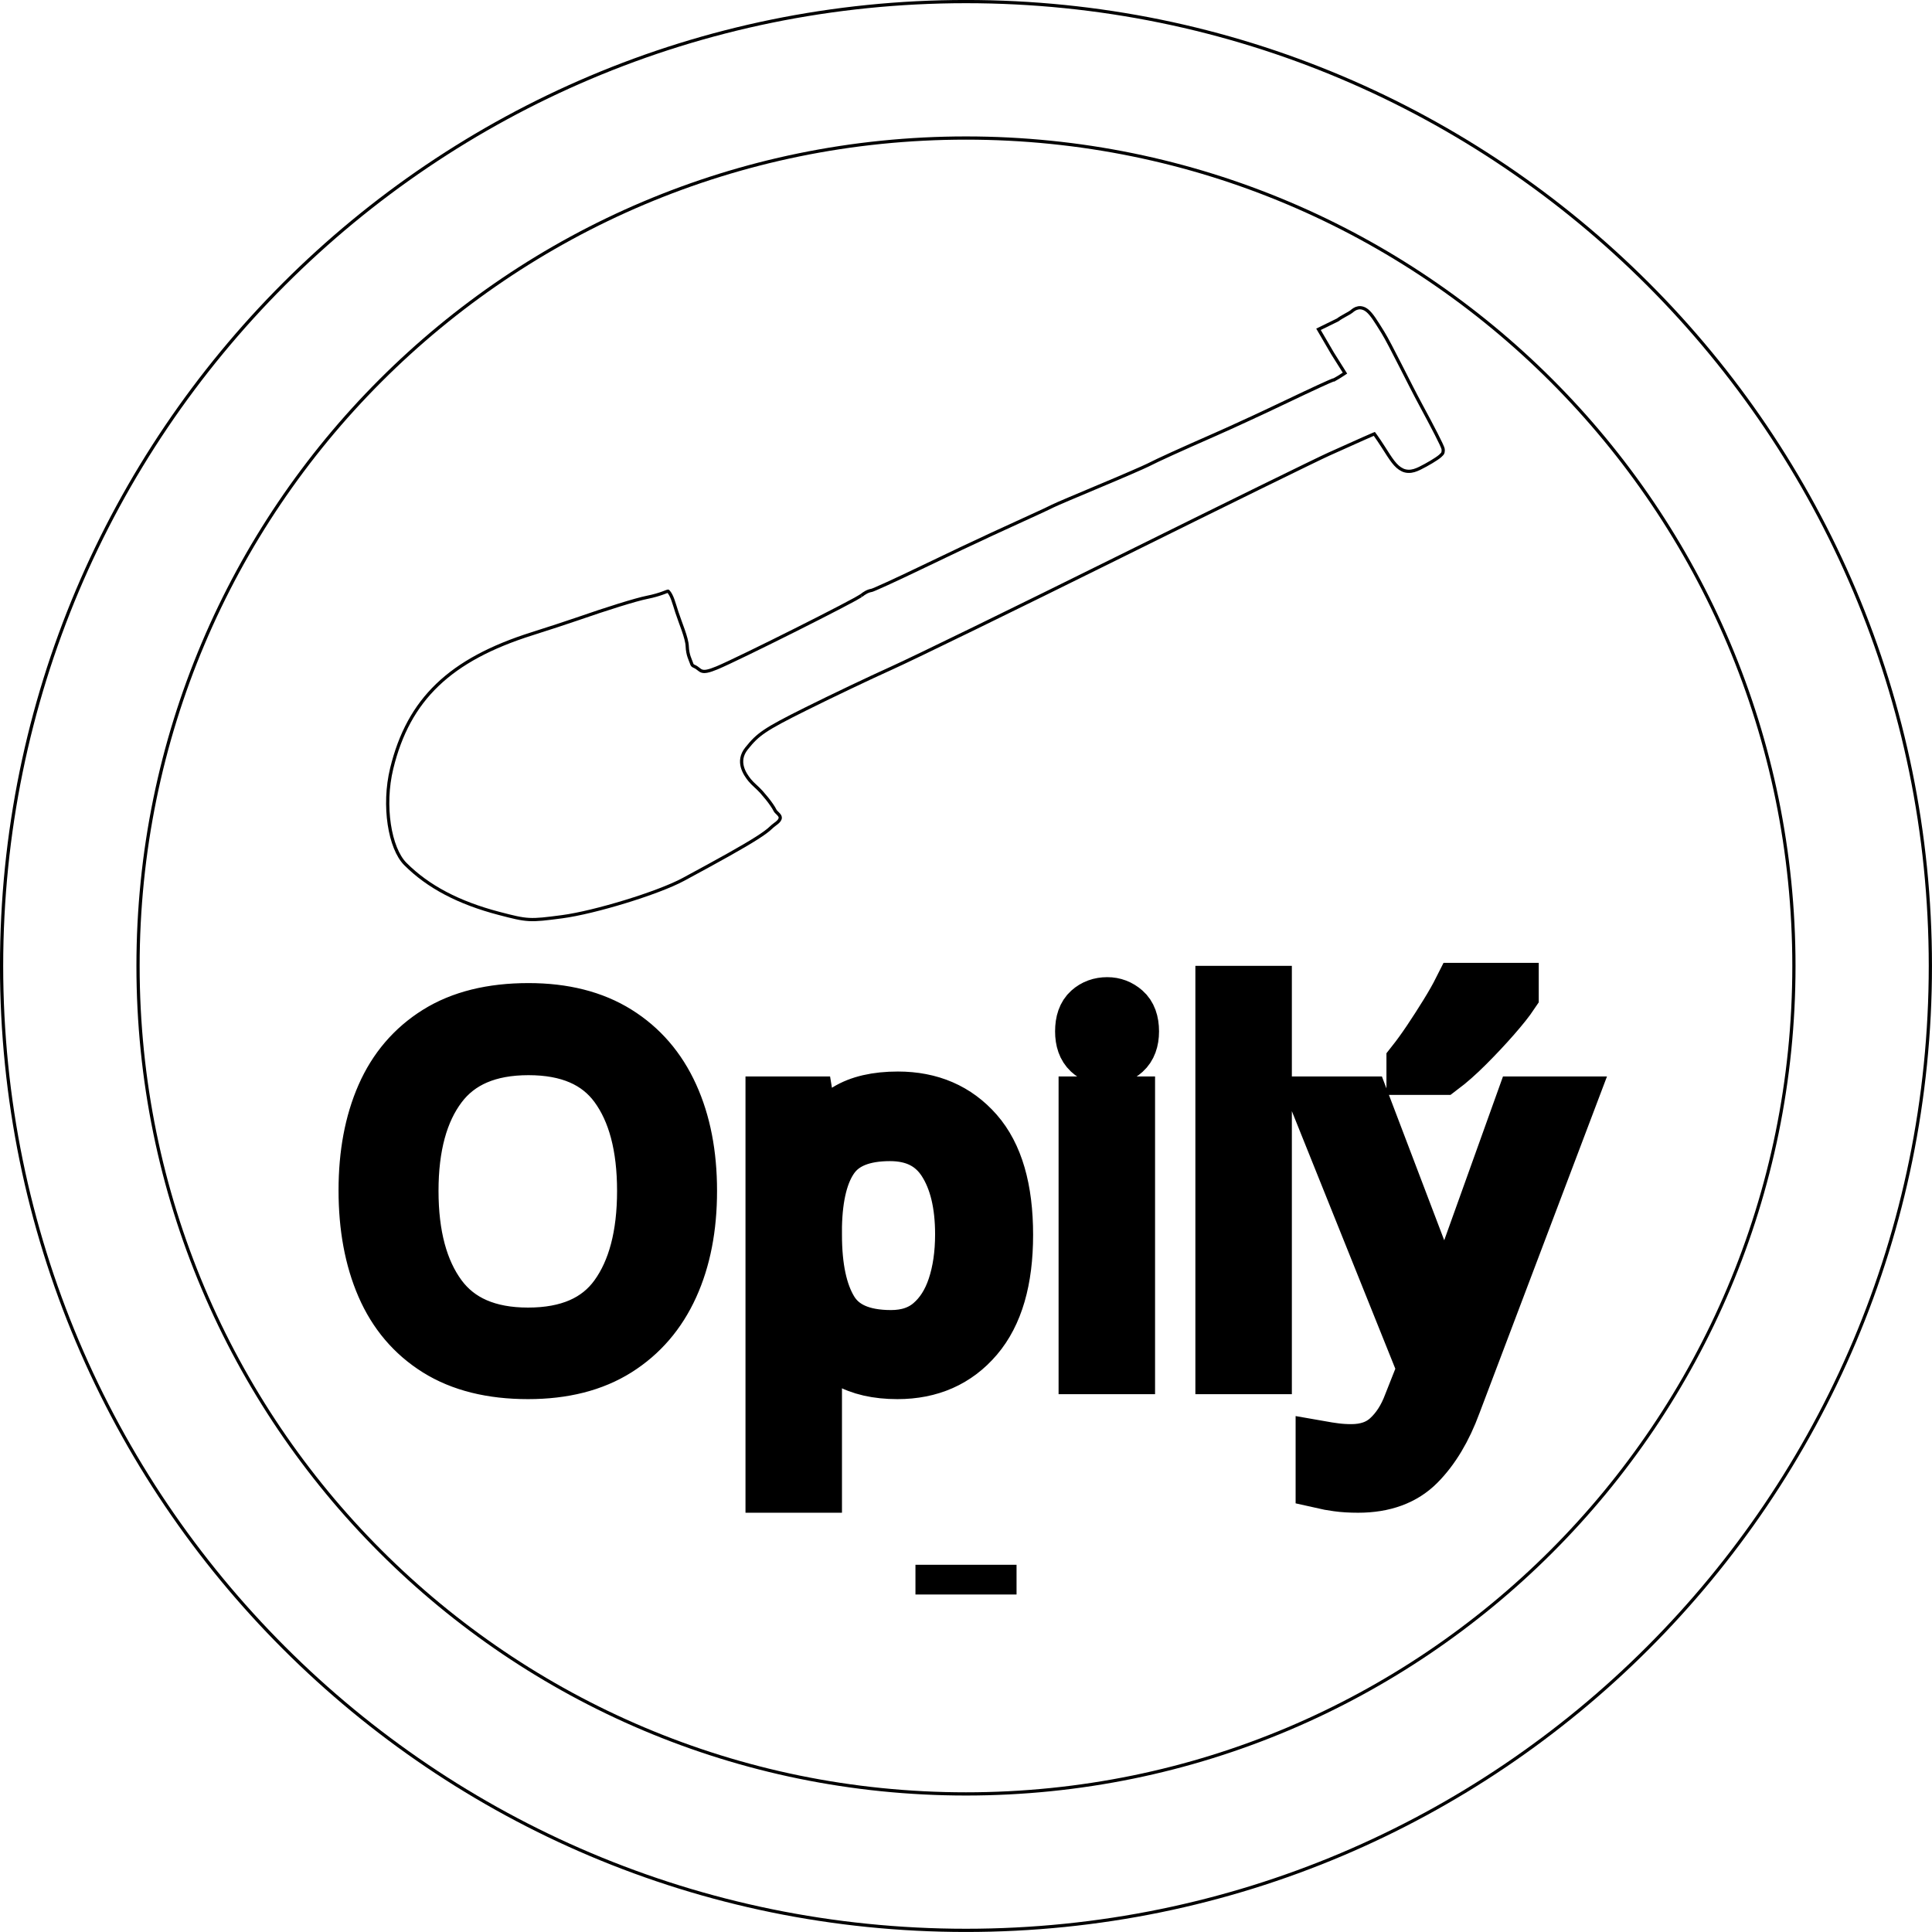
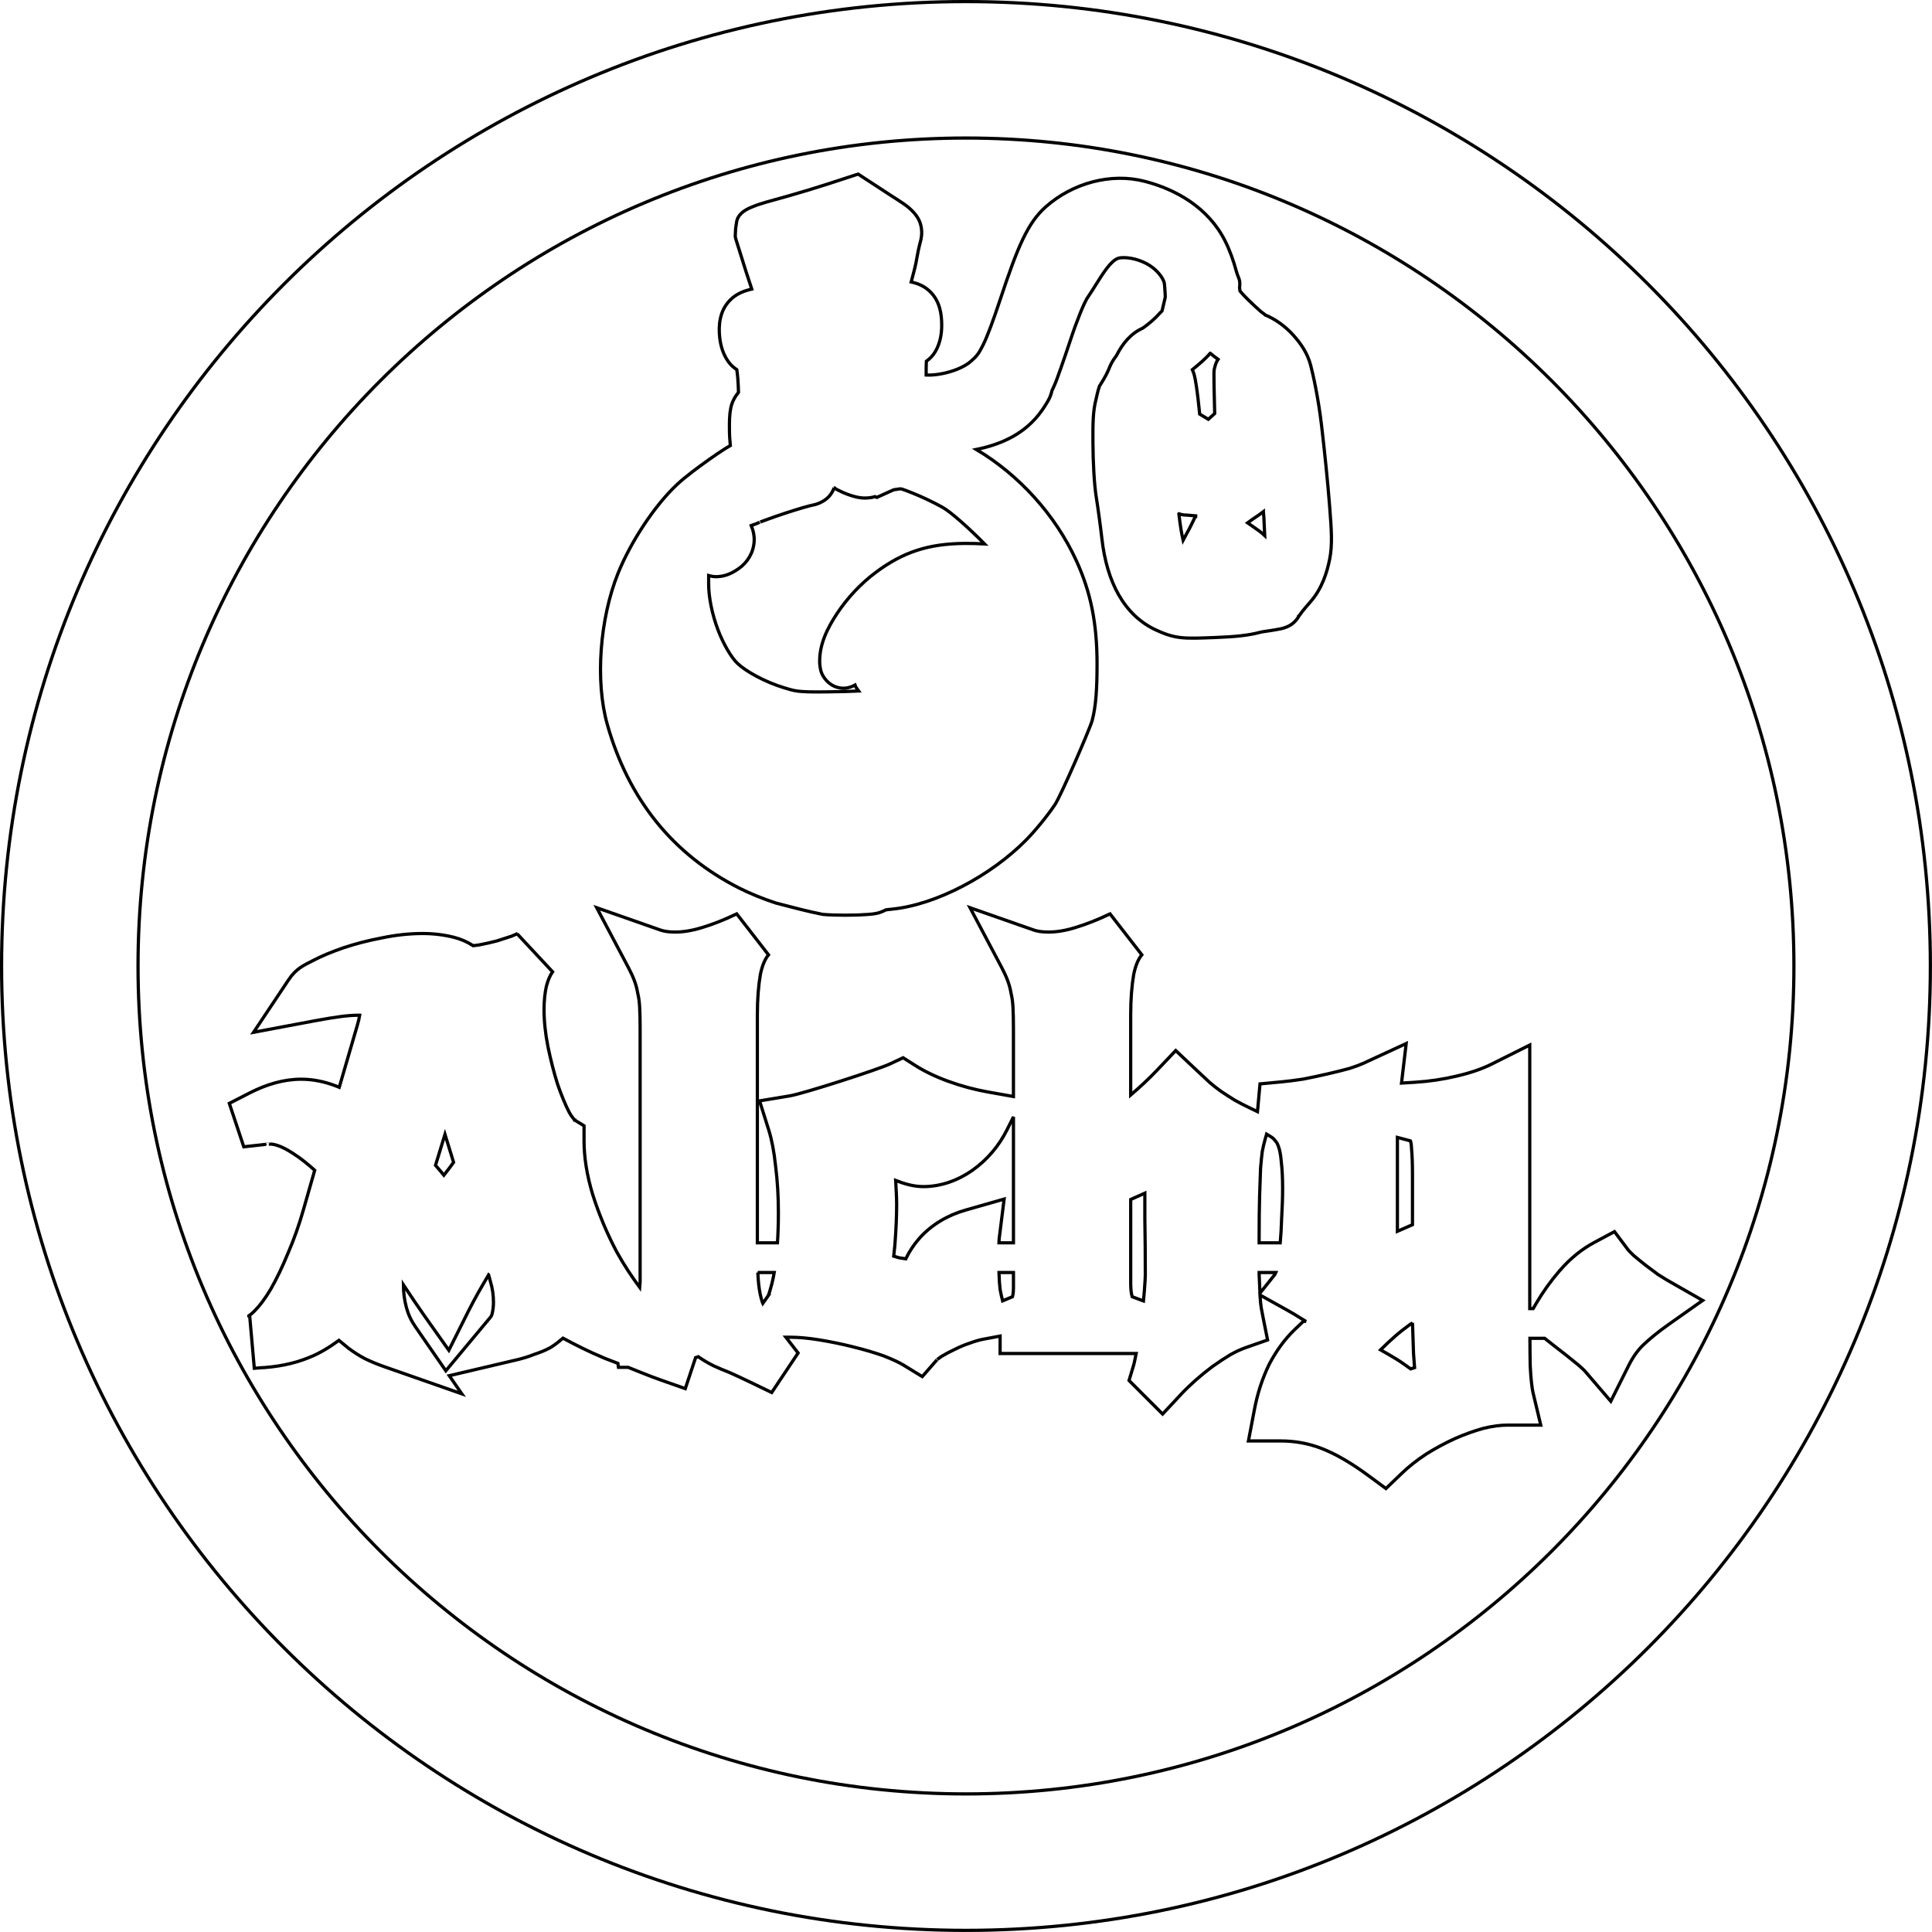
<svg xmlns="http://www.w3.org/2000/svg" version="1.2" viewBox="0 0 113.386 113.386" width="30mm" height="30mm" id="svg1" xml:space="preserve">
  <defs id="defs1">
    <clipPath clipPathUnits="userSpaceOnUse" id="cp1">
      <path d="m 275.5,535.5 c -143.78,0 -260,-116.22 -260,-260 0,-143.78 116.22,-260 260,-260 143.78,0 260,116.22 260,260 0,143.78 -116.22,260 -260,260 z" id="path1" />
    </clipPath>
    <clipPath clipPathUnits="userSpaceOnUse" id="cp1-8">
      <path d="m 275.5,535.5 c -143.78,0 -260,-116.22 -260,-260 0,-143.78 116.22,-260 260,-260 143.78,0 260,116.22 260,260 0,143.78 -116.22,260 -260,260 z" id="path1-8" />
+     </clipPath>
+     <clipPath clipPathUnits="userSpaceOnUse" id="cp1-6">
+       <path d="m 275.5,535.5 c -143.78,0 -260,-116.22 -260,-260 0,-143.78 116.22,-260 260,-260 143.78,0 260,116.22 260,260 0,143.78 -116.22,260 -260,260 z" id="path1-85" />
    </clipPath>
  </defs>
  <style id="style1">
		tspan { white-space:pre } 
		.s0 { fill: none;stroke: #ff0000;stroke-miterlimit:100 } 
	</style>
  <g id="layer2" style="display:inline" transform="scale(0.1989225)">
    <g id="layer3" transform="scale(5.027084)">
      <path id="path2" style="fill:none;stroke:#000000;stroke-width:0.95" transform="scale(0.1989225)" d="M 569.518,284.993 A 284.525,284.525 0 0 1 284.993,569.518 284.525,284.525 0 0 1 0.468,284.993 284.525,284.525 0 0 1 284.993,0.468 284.525,284.525 0 0 1 569.518,284.993 Z" />
      <path id="path2-9" style="fill:none;stroke:#000000;stroke-width:0.95;stroke-dasharray:none" transform="scale(0.1989225)" d="M 529.262,284.993 A 244.268,244.268 0 0 1 284.993,529.262 244.268,244.268 0 0 1 40.725,284.993 244.268,244.268 0 0 1 284.993,40.725 244.268,244.268 0 0 1 529.262,284.993 Z" />
    </g>
-     <path id="path5-3" style="display:inline;stroke-width:15.581" d="m 270.087,461.659 h 29.826 v 8.769 h -29.826 z" />
-     <path style="stroke-width:0.415;stroke-dasharray:none;baseline-shift:baseline;display:inline;overflow:visible;opacity:1;fill:none;stroke:#000000;stroke-opacity:1;enable-background:accumulate;stop-color:#000000;stop-opacity:1" d="m 164.679,37.204 c -0.401,0.076 -0.651,0.285 -0.895,0.487 -0.26,0.215 -1.191,0.636 -1.751,1.063 l -2.473,1.212 1.81,3.1 1.599,2.541 -0.52,0.34 c -0.261,0.171 -0.525,0.328 -0.723,0.435 -0.099,0.053 -0.182,0.095 -0.23,0.116 -0.048,0.021 -0.148,-0.008 0.125,-0.008 -0.307,0 -0.241,0.038 -0.286,0.053 -0.045,0.016 -0.088,0.032 -0.137,0.052 -0.1,0.04 -0.225,0.094 -0.38,0.161 -0.31,0.136 -0.737,0.329 -1.253,0.566 -1.033,0.476 -2.424,1.13 -3.927,1.849 -2.993,1.433 -7.182,3.369 -9.278,4.291 -4.778,2.1 -7.374,3.281 -8.789,4.002 -0.46,0.234 -3.391,1.51 -6.279,2.715 -1.449,0.604 -2.846,1.194 -3.931,1.658 -1.086,0.464 -1.806,0.774 -2.092,0.918 -0.691,0.348 -1.437,0.693 -7.735,3.575 -1.774,0.812 -5.901,2.767 -9.192,4.353 -1.64,0.79 -3.186,1.517 -4.352,2.049 -0.583,0.266 -1.071,0.484 -1.424,0.635 -0.176,0.075 -0.319,0.135 -0.418,0.173 -0.098,0.038 -0.226,0.056 -0.065,0.032 -0.568,0.083 -0.996,0.352 -1.417,0.693 0.068,-0.055 -0.319,0.2 -0.803,0.465 -0.484,0.265 -1.144,0.615 -1.924,1.022 -1.559,0.813 -3.6,1.852 -5.706,2.909 -4.213,2.114 -8.737,4.32 -10.111,4.894 -2.278,0.953 -2.009,0.244 -2.932,-0.174 -0.249,-0.113 -0.288,-0.132 -0.403,-0.488 -0.116,-0.356 -0.483,-0.984 -0.522,-2.093 -0.039,-1.104 -0.875,-2.977 -1.337,-4.403 -0.391,-1.208 -0.617,-2.178 -1.119,-2.705 -0.054,-0.057 -0.927,0.437 -2.703,0.789 -1.461,0.29 -5.142,1.442 -9.086,2.812 -1.156,0.402 -3.754,1.252 -5.744,1.881 -10.552,3.333 -15.896,8.432 -18.068,17.338 -1.175,4.818 -0.255,10.3 1.755,12.314 2.931,2.937 6.878,5.002 12.039,6.355 3.72,0.975 3.952,0.989 8.148,0.434 4.193,-0.555 12.362,-3.05 15.603,-4.798 4.784,-2.581 7.707,-4.208 9.471,-5.334 0.882,-0.563 1.475,-0.996 1.89,-1.402 0.415,-0.406 1.131,-0.728 1.131,-1.234 0,-0.339 -0.538,-0.664 -0.655,-0.899 -0.117,-0.235 -0.268,-0.478 -0.446,-0.738 -0.357,-0.52 -0.824,-1.099 -1.324,-1.66 -0.5,-0.561 -1.115,-1.02 -1.521,-1.529 -0.621,-0.778 -1.738,-2.391 -0.405,-4.062 0.784,-0.983 1.347,-1.559 2.386,-2.259 1.04,-0.7 2.575,-1.511 5.204,-2.821 3.285,-1.638 8.282,-4.018 11.074,-5.275 2.874,-1.293 16.079,-7.737 29.466,-14.374 6.691,-3.317 13.062,-6.461 17.936,-8.853 4.874,-2.392 8.302,-4.056 8.933,-4.336 1.411,-0.627 3.384,-1.512 4.393,-1.97 0.496,-0.225 0.966,-0.431 1.316,-0.577 0.062,-0.026 0.094,-0.037 0.148,-0.059 0.049,0.066 0.082,0.105 0.141,0.188 0.262,0.366 0.613,0.884 0.978,1.453 1.044,1.628 1.585,2.563 2.518,3.005 0.467,0.221 1.009,0.216 1.482,0.076 0.473,-0.14 0.929,-0.381 1.491,-0.688 0.536,-0.293 1.023,-0.586 1.392,-0.836 0.185,-0.125 0.338,-0.236 0.469,-0.348 0.066,-0.056 0.125,-0.109 0.192,-0.189 0.067,-0.079 0.211,-0.141 0.211,-0.538 0,-0.188 -0.029,-0.225 -0.048,-0.285 -0.019,-0.06 -0.039,-0.112 -0.062,-0.17 -0.047,-0.116 -0.107,-0.25 -0.182,-0.411 -0.15,-0.321 -0.359,-0.743 -0.616,-1.245 -0.513,-1.005 -1.213,-2.325 -1.969,-3.724 -1.514,-2.798 -3.958,-7.851 -4.899,-9.364 -0.934,-1.501 -1.419,-2.309 -2.018,-2.809 -0.299,-0.25 -0.748,-0.422 -1.148,-0.346 z" id="path3" transform="matrix(2.290904,0,0,2.290904,23.45953,5.598712)" />
-     <text xml:space="preserve" style="font-size:145.706px;font-family:'Didact Gothic';-inkscape-font-specification:'Didact Gothic';text-align:start;letter-spacing:2.765px;writing-mode:lr-tb;direction:ltr;text-anchor:start;display:inline;fill:#de0000;fill-opacity:0.092;stroke:#000000;stroke-width:15.652;stroke-dasharray:none;stroke-opacity:1" x="98.817" y="403.505" id="text2-3">
-       <tspan x="98.817" y="403.505" style="font-style:normal;font-variant:normal;font-weight:normal;font-stretch:normal;font-size:145.706px;font-family:'New Rocker';-inkscape-font-specification:'New Rocker';letter-spacing:2.765px;fill:#000000;fill-opacity:1;stroke:#000000;stroke-width:15.652;stroke-dasharray:none;stroke-opacity:1" id="tspan1-2">Opilý</tspan>
-     </text>
+     <path id="path3" style="font-size:145.706px;font-family:'New Rocker';-inkscape-font-specification:'New Rocker';letter-spacing:2.765px;baseline-shift:baseline;white-space:pre;display:inline;overflow:visible;opacity:1;fill:none;stroke:#000000;stroke-width:0.95;stroke-dasharray:none;stroke-opacity:1;enable-background:accumulate;stop-color:#000000;stop-opacity:1" d="m 176.054,267.806 9.337,17.644 c 0.736,1.39 1.326,2.685 1.777,3.888 0.413,1.102 0.723,2.241 0.933,3.427 l 0.039,0.216 0.049,0.216 c 0.265,1.127 0.454,2.453 0.53,3.986 0.089,1.78 0.137,3.842 0.137,6.166 v 74.748 c 0,0.64 -0.106,1.122 -0.147,1.699 -2.352,-3.202 -4.623,-6.586 -6.706,-10.368 -2.865,-5.377 -5.236,-11.029 -7.128,-16.966 -1.744,-5.771 -2.563,-11.054 -2.563,-15.886 v -4.438 l -2.769,-1.679 v -0.01 -0.01 h -0.01 v -0.01 c -0.087,-0.154 -0.922,-0.961 -1.6,-2.268 -1.113,-2.147 -2.28,-4.949 -3.436,-8.316 -1.063,-3.376 -2.018,-7.061 -2.838,-11.065 -0.78,-3.909 -1.149,-7.568 -1.149,-10.967 0,-2.576 0.25,-4.823 0.677,-6.785 0.486,-1.894 1.123,-3.302 1.836,-4.32 l -10.437,-11.193 c 0.052,-0.031 0.081,-0.065 0.098,-0.079 -0.129,0.044 -0.874,0.403 -1.718,0.756 -1.283,0.426 -2.73,0.895 -4.34,1.404 -1.621,0.423 -3.343,0.82 -5.174,1.168 -0.699,0.133 -1.22,0.146 -1.856,0.236 -1.781,-1.145 -3.724,-1.979 -5.705,-2.474 -2.976,-0.744 -6.063,-1.109 -9.19,-1.109 -3.966,0 -8.023,0.452 -12.155,1.316 -3.889,0.738 -7.608,1.695 -11.154,2.877 l -0.029,0.01 -0.039,0.01 c -3.391,1.166 -6.408,2.419 -9.092,3.819 -2.698,1.408 -4.856,2.277 -7.109,5.655 l -10.309,15.454 18.262,-3.427 c 3.007,-0.564 5.548,-0.972 7.58,-1.237 1.946,-0.254 3.701,-0.373 5.253,-0.373 0.106,0 0.106,0.026 0.206,0.029 -0.134,0.785 -0.341,1.775 -0.717,3.054 h -0.01 l -5.302,18.194 c -0.355,-0.135 -0.728,-0.319 -1.08,-0.442 -3.281,-1.25 -6.704,-1.954 -10.143,-1.954 -5.145,0 -10.241,1.513 -15.229,4.065 l -5.979,3.063 4.271,12.813 6.284,-0.697 c 0.585,-0.065 1.115,-0.091 1.1,-0.098 h 0.52 c 1.071,0 3.293,0.559 6.47,2.651 l 0.059,0.029 0.059,0.039 c 2.254,1.429 4.371,3.147 6.431,4.998 l -3.358,11.743 c -1.273,4.455 -2.764,8.652 -4.467,12.597 l -0.029,0.069 -0.029,0.069 c -1.633,3.993 -3.329,7.511 -5.066,10.555 -1.682,2.851 -3.316,4.986 -4.733,6.402 l -0.069,0.059 -0.059,0.069 c -0.927,0.971 -1.537,1.282 -1.62,1.345 v 0.01 h 0.01 c 0.031,-0.003 0.108,-0.021 0.226,-0.039 l 1.375,15.562 c 0.365,-0.007 0.697,-0.103 1.06,-0.118 v 0.02 h 0.01 c 0.025,-0.006 0.064,-0.023 0.088,-0.029 5.311,-0.223 10.377,-1.168 15.003,-3.073 3.064,-1.203 5.967,-2.989 8.807,-5.057 0.869,0.721 1.746,1.443 2.563,2.111 l 0.118,0.108 0.137,0.098 c 1.472,1.104 3.014,2.098 4.625,2.965 l 0.108,0.049 0.108,0.059 c 1.76,0.88 3.689,1.665 5.862,2.425 l 22.73,7.953 -3.702,-5.341 20.03,-4.713 c 1.823,-0.429 3.478,-0.956 5.066,-1.591 1.599,-0.514 3.154,-1.128 4.615,-1.924 l 0.226,-0.128 0.226,-0.137 c 1.193,-0.759 2.304,-1.661 3.387,-2.582 3.863,2.079 7.748,4.019 11.684,5.665 v 0.01 c 1.49,0.638 3.019,1.148 4.517,1.758 l 0.167,1.178 h 2.867 c 3.112,1.224 6.203,2.53 9.347,3.633 l 7.501,2.641 3.044,-9.151 c 0.284,-0.088 0.563,-0.174 0.844,-0.265 0.077,0.054 0.137,0.134 0.216,0.187 1.288,0.894 2.644,1.695 4.085,2.415 l 0.118,0.059 0.108,0.049 c 1.359,0.627 2.911,1.275 4.615,1.944 1.638,0.728 3.767,1.715 6.343,2.955 l 6.127,2.955 7.786,-11.664 -3.466,-4.458 c -0.059,-0.075 -0.089,-0.112 -0.147,-0.187 h 1.257 c 2.392,0 5.239,0.237 8.503,0.766 3.38,0.548 6.713,1.232 9.995,2.052 l 0.02,0.01 0.029,0.01 c 3.327,0.809 6.329,1.7 9.023,2.651 2.673,1.041 4.687,2.004 5.793,2.68 l 5.626,3.446 4.34,-4.968 c -0.061,0.069 0.466,-0.415 1.316,-0.982 1.187,-0.707 2.459,-1.388 3.849,-2.042 l 0.088,-0.039 0.079,-0.039 c 1.437,-0.719 2.845,-1.308 4.222,-1.767 l 0.118,-0.039 0.118,-0.039 c 1.517,-0.559 2.807,-0.918 3.829,-1.109 l 5.007,-0.933 v 5.145 h 40.138 c -0.256,1.197 -0.511,2.66 -0.756,3.476 l -1.345,4.477 9.907,9.907 5.528,-5.921 c 1.165,-1.249 2.55,-2.589 4.143,-4.006 1.558,-1.385 3.21,-2.731 4.958,-4.045 1.827,-1.302 3.588,-2.466 5.282,-3.486 1.659,-0.944 3.217,-1.654 4.634,-2.15 l 6.421,-2.248 -1.335,-6.677 c -0.179,-0.894 -0.359,-1.835 -0.54,-2.828 -0.124,-0.75 -0.258,-1.95 -0.344,-3.495 -0.004,-0.063 -0.006,-0.191 -0.01,-0.255 l 7.776,4.32 c 1.63,0.906 3.046,1.751 4.232,2.514 l 0.265,0.167 0.275,0.157 c 0.353,0.188 0.684,0.435 1.031,0.638 l -0.766,-0.069 -2.572,2.455 c -2.952,2.824 -5.415,6.248 -7.482,10.152 l -0.059,0.128 -0.059,0.118 c -1.978,4.072 -3.398,8.488 -4.291,13.176 l -1.767,9.288 h 9.455 c 4.328,0 8.319,0.743 12.175,2.239 3.901,1.513 8.5,4.115 13.628,7.894 l 5.312,3.908 4.752,-4.566 c 2.031,-1.95 4.41,-3.817 7.128,-5.606 2.789,-1.738 5.596,-3.254 8.434,-4.546 2.917,-1.285 5.746,-2.298 8.493,-3.054 2.669,-0.64 5.003,-0.933 6.952,-0.933 h 9.917 l -2.298,-9.632 c -0.26,-1.092 -0.631,-3.936 -0.815,-7.835 -0.053,-2.254 -0.073,-5.09 -0.088,-8.149 h 4.35 c 0.716,0.588 1.544,1.24 2.523,1.993 1.24,0.954 2.528,1.961 3.869,3.014 1.294,1.017 2.483,1.978 3.574,2.887 1.084,0.918 1.792,1.641 1.875,1.738 l 7.668,8.945 5.273,-10.545 c 1.322,-2.644 2.767,-4.588 4.242,-5.999 v -0.01 c 1.98,-1.898 4.501,-3.955 7.55,-6.107 l 10.044,-7.089 -10.673,-6.097 c -0.404,-0.231 -1.35,-0.817 -2.514,-1.561 -1.172,-0.898 -2.407,-1.823 -3.721,-2.788 -1.217,-0.957 -2.379,-1.907 -3.505,-2.857 -0.872,-0.811 -1.473,-1.476 -1.581,-1.62 l -4.026,-5.371 -5.911,3.162 c -3.85,2.053 -7.286,4.905 -10.26,8.356 h -0.01 l -0.01,0.01 c -2.606,3.04 -4.876,6.19 -6.785,9.445 l -1.011,1.728 h -1.011 v -77.753 l -11.331,5.665 c -2.616,1.308 -5.981,2.496 -10.084,3.456 l -0.02,0.01 h -0.02 c -4.026,0.963 -8.138,1.582 -12.362,1.846 l -4.016,0.245 1.375,-11.664 -12.686,5.852 c -0.768,0.355 -2.206,0.903 -4.075,1.502 -1.972,0.535 -4.134,1.074 -6.5,1.62 -2.377,0.548 -4.744,1.053 -7.118,1.512 -2.352,0.36 -4.465,0.632 -6.284,0.805 l -6.461,0.609 -0.746,8.179 -1.944,-0.923 c -1.864,-0.888 -3.453,-1.716 -4.791,-2.464 -1.371,-0.859 -2.701,-1.708 -3.986,-2.563 -1.119,-0.802 -2.262,-1.694 -3.417,-2.68 -1.306,-1.213 -2.729,-2.547 -4.31,-4.035 l -5.675,-5.351 -5.371,5.665 c -2.759,2.913 -5.362,5.256 -7.914,7.462 V 299.422 c 0,-4.651 0.324,-8.651 0.893,-11.949 0.591,-2.9 1.502,-4.701 2.396,-5.773 l -9.377,-12.077 c -3.777,1.799 -7.251,3.145 -10.378,4.075 l -0.029,0.02 h -0.029 c -2.858,0.873 -5.43,1.267 -7.766,1.267 -1.946,0 -3.355,-0.262 -4.261,-0.579 l -18.842,-6.598 9.337,17.644 c 0.736,1.39 1.326,2.695 1.777,3.898 0.413,1.103 0.723,2.231 0.933,3.417 l 0.039,0.216 0.049,0.216 c 0.265,1.127 0.454,2.453 0.53,3.986 0.089,1.78 0.137,3.842 0.137,6.166 v 20.157 l -7.56,-1.345 c -3.919,-0.697 -7.792,-1.737 -11.655,-3.142 -3.831,-1.393 -7.065,-2.967 -9.701,-4.644 l -3.633,-2.307 -3.888,1.826 c -3.573,1.677 -25.503,8.746 -29.583,9.426 l -8.876,1.473 2.7,8.591 c 0.863,2.747 1.568,6.286 2.013,10.555 l 0.01,0.088 0.01,0.088 c 0.535,4.192 0.815,8.771 0.815,13.726 0,3.047 -0.092,5.994 -0.275,8.827 h -5.93 v -67.247 c 0,-4.651 0.324,-8.641 0.893,-11.939 0.591,-2.9 1.502,-4.711 2.396,-5.783 l -9.377,-12.077 c -3.777,1.799 -7.251,3.155 -10.378,4.085 l -0.029,0.01 h -0.029 c -2.858,0.873 -5.43,1.267 -7.766,1.267 -1.946,0 -3.355,-0.262 -4.261,-0.579 z m 122.948,61.709 v 37.153 h -4.281 c 0.017,-0.596 0.041,-1.005 0.059,-1.149 l 1.473,-11.753 -11.389,3.25 c -5.271,1.506 -10.013,4.3 -13.579,8.277 l -0.01,0.01 v 0.01 c -1.63,1.826 -2.975,3.873 -4.035,6.068 -0.742,-0.144 -1.264,-0.142 -2.062,-0.324 -0.655,-0.154 -0.92,-0.306 -1.512,-0.461 0.122,-1.404 0.335,-2.626 0.412,-4.124 0.297,-3.998 0.461,-7.697 0.461,-11.105 0,-2.395 -0.178,-4.737 -0.295,-7.099 2.66,1.038 5.337,1.816 8.198,1.816 5.114,0 10.114,-1.786 14.384,-4.762 l 0.02,-0.01 0.02,-0.02 c 4.331,-3.057 7.825,-7.148 10.211,-11.92 z m 74.68,5.096 1.1,0.658 c 0.733,0.44 1.071,0.793 1.257,1.041 l 0.226,0.304 0.245,0.265 c 0.066,0.073 0.376,0.479 0.697,1.443 l 0.02,0.059 0.029,0.069 c 0.273,0.773 0.59,2.185 0.746,4.134 l 0.01,0.157 0.02,0.157 c 0.241,2.012 0.383,4.586 0.383,7.658 0,2.74 -0.099,5.646 -0.285,8.709 l -0.01,0.118 v 0.118 c -0.077,2.541 -0.212,4.93 -0.412,7.168 h -6.225 v -1.247 c 0,-5.001 0.043,-9.161 0.137,-12.45 0.094,-3.297 0.192,-6.043 0.285,-8.297 0.175,-2.078 0.343,-3.726 0.501,-4.939 0.243,-1.267 0.516,-2.448 0.815,-3.495 z m -242.4,0.059 2.543,8.257 c -0.935,1.258 -1.813,2.495 -2.857,3.79 -0.816,-1.035 -1.659,-1.94 -2.484,-2.906 z m 280.996,0.903 3.702,0.982 c 0.103,0.028 0.093,0.034 0.167,0.059 0.074,0.291 0.243,0.862 0.304,2.209 v 0.177 l 0.02,0.177 c 0.161,1.775 0.255,4.303 0.255,7.452 v 14.698 l -4.448,1.944 v -21.885 z m -74.513,16.446 v 7.492 0.069 c 0.096,5.491 0.137,10.984 0.137,16.475 0,0.594 -0.078,2.287 -0.265,4.625 -0.075,0.942 -0.194,2.11 -0.285,3.132 l -3.328,-1.237 c -0.166,-0.637 -0.432,-1.743 -0.432,-3.888 v -24.802 z m -114.189,23.417 h 4.841 c -0.311,1.807 -0.678,3.358 -1.06,4.634 l -0.049,0.177 -0.049,0.177 c -0.263,1.053 -0.581,1.717 -0.628,1.846 v 0.01 h 0.01 l -1.561,2.229 c -0.045,-0.107 -0.125,-0.207 -0.167,-0.314 -0.448,-1.383 -0.836,-3.104 -1.07,-5.214 -0.111,-1.003 -0.198,-2.19 -0.265,-3.544 z m 71.155,0 h 4.271 v 4.556 c 0,1.76 -0.267,2.452 -0.304,2.592 l -2.887,1.208 c -0.253,-1.009 -0.509,-2.003 -0.746,-3.338 -0.153,-1.21 -0.278,-2.899 -0.334,-5.017 z m 76.751,0 h 4.929 c -0.11,0.278 -0.237,0.485 -0.324,0.628 l -4.359,5.459 c -0.08,-1.539 -0.163,-3.323 -0.245,-5.606 z m -227.328,0.697 c 0.177,0.67 0.314,1.079 0.501,1.826 l 0.039,0.157 0.049,0.167 c 0.56,1.891 0.844,3.833 0.844,5.93 0,1.169 -0.126,2.257 -0.373,3.309 -0.15,0.636 -0.305,0.848 -0.442,1.011 l -13.235,15.886 -8.994,-13 c -1.256,-1.813 -2.115,-3.678 -2.661,-5.724 -0.584,-2.192 -0.855,-4.39 -0.874,-6.647 2.294,3.459 4.38,6.564 5.871,8.67 l 7.541,10.653 5.842,-11.674 c 1.664,-3.328 3.712,-6.902 5.891,-10.565 z m 272.572,14.168 0.01,0.108 c 0.098,3.521 0.195,6.461 0.295,8.846 v 0.147 l 0.02,0.157 c 0.133,1.657 0.209,2.754 0.295,3.937 l -1.149,0.373 c -1.369,-0.95 -2.594,-1.909 -4.153,-2.857 -1.55,-0.975 -3.149,-1.848 -4.733,-2.759 l 0.049,-0.049 c 1.439,-1.439 2.817,-2.725 4.114,-3.849 l 0.01,-0.01 0.01,-0.02 c 1.363,-1.193 2.829,-2.349 4.389,-3.476 0.248,-0.179 0.584,-0.369 0.844,-0.55 z" />
+     <g id="path1-7" style="opacity:1;fill:none;stroke:#000000;stroke-opacity:1;stroke-width:0.95;stroke-dasharray:none" transform="translate(0.04643163)">
+       <path id="path4" style="baseline-shift:baseline;display:inline;overflow:visible;fill:none;stroke:#000000;stroke-width:0.95;stroke-dasharray:none;stroke-opacity:1;enable-background:accumulate;stop-color:#000000;stop-opacity:1" d="m 253.131,51.361 -8.896,2.906 c -2.992,0.979 -8.346,2.604 -11.556,3.505 -5.707,1.603 -8.35,2.257 -10.604,3.191 -0.757,0.313 -4.352,1.554 -4.801,4.517 -0.379,2.497 -0.271,1.668 -0.403,4.291 0.114,0.59 0.308,1.197 0.314,1.208 2.764,8.939 3.566,11.307 4.566,14.306 -2.294,0.537 -4.557,1.367 -6.451,3.309 -3.124,3.202 -3.374,7.498 -3.024,10.859 0.264,2.531 1.001,5.095 2.622,7.325 0.704,0.969 1.554,1.693 2.435,2.288 0.105,0.8 0.2,1.345 0.295,2.602 0.199,2.641 0.178,3.792 0.196,4.075 -1.055,1.328 -1.909,2.834 -2.278,4.683 -0.405,2.03 -0.401,3.927 -0.383,6.5 0.011,1.619 0.123,3.118 0.265,4.526 -0.21,0.118 -0.426,0.256 -0.638,0.383 l -0.049,0.029 c -0.308,0.185 -0.608,0.354 -0.933,0.56 -1.402,0.888 -3.052,2.008 -4.772,3.23 -3.432,2.439 -6.985,5.094 -9.298,7.256 -6.728,6.285 -13.787,17.109 -17.467,26.284 -5.305,13.225 -6.797,31.653 -3.132,44.586 6.24,22.017 19.33,38.341 38.921,48.238 3.308,1.671 7.103,3.184 10.633,4.35 l 0.088,0.029 0.088,0.029 c 4.643,1.206 9.178,2.432 13.844,3.348 1.82,0.166 4.056,0.236 6.736,0.236 2.457,0 4.69,-0.076 6.48,-0.216 0.885,-0.069 1.695,-0.142 2.523,-0.295 1.191,-0.22 2.416,-0.825 2.838,-1.051 0.148,-0.027 0.594,-0.1 1.61,-0.196 13.287,-1.255 29.552,-10.025 39.814,-20.452 2.781,-2.826 6.203,-7.039 8.483,-10.408 1.726,-2.55 10.365,-22.493 10.987,-24.841 1.124,-4.242 1.434,-9.439 1.434,-16.682 0,-11.864 -1.811,-21.096 -6.146,-30.526 -6.2,-13.486 -16.87,-25.22 -29.475,-32.735 7.296,-1.49 14.533,-4.575 19.431,-11.625 0.567,-0.816 1.08,-1.61 1.512,-2.356 0.364,-0.628 0.602,-1.065 0.844,-1.63 0.243,-0.565 0.432,-1.332 0.461,-1.473 0.058,-0.281 -0.106,0.111 0.599,-1.404 0.639,-1.374 1.216,-3.037 2.072,-5.449 0.863,-2.433 1.88,-5.413 2.867,-8.405 0.92,-2.79 1.981,-5.681 2.906,-7.973 0.449,-1.112 0.909,-2.135 1.267,-2.896 0.246,-0.523 0.601,-1.131 0.638,-1.217 -0.011,0.008 -0.065,0.077 -0.187,0.255 2.359,-3.463 4.261,-6.894 6.029,-9.19 1.768,-2.296 2.951,-3.078 4.085,-3.191 2.638,-0.262 6.053,0.633 8.601,2.258 2.445,1.559 3.968,3.767 4.32,5.096 0.003,0.057 0.071,0.502 0.108,0.903 0.052,0.569 0.106,1.326 0.147,2.131 0.068,1.331 0.038,1.046 0.029,1.326 l -0.923,3.937 -1.924,1.993 c -0.587,0.607 -1.622,1.499 -2.504,2.18 -0.441,0.34 -0.854,0.641 -1.139,0.835 -0.285,0.194 -0.71,0.352 -0.029,0.059 -3.672,1.581 -6.113,4.693 -7.835,8.09 -2.779,3.719 -1.316,3.286 -5.037,9.043 -0.581,1.649 -0.777,2.968 -1.041,3.986 -0.894,3.449 -0.92,7.098 -0.893,12.597 0.028,5.811 0.369,12.485 1.021,16.446 0.443,2.691 1.205,8.279 1.62,11.959 1.441,12.773 6.525,22.659 16.073,27.03 2.143,0.981 4.405,1.878 7.197,2.18 2.683,0.29 5.442,0.164 10.241,-0.02 5.526,-0.211 9.655,-0.574 13.226,-1.551 0.686,-0.188 2.475,-0.367 4.477,-0.727 1.926,-0.345 4.9,-0.67 6.834,-3.888 v -0.01 h 0.01 c 0.012,-0.017 0.045,-0.072 0.108,-0.187 -0.005,0.007 -0.015,0.013 -0.02,0.02 0.042,-0.074 0.086,-0.149 0.128,-0.226 -0.045,0.085 -0.079,0.152 -0.108,0.206 0.048,-0.069 0.112,-0.151 0.187,-0.255 0.201,-0.282 0.476,-0.674 0.766,-1.041 0.651,-0.823 1.503,-1.843 2.317,-2.759 3.545,-3.992 4.991,-8.834 5.763,-12.656 0.87,-4.302 0.534,-8.685 -0.01,-15.719 -0.548,-7.087 -1.476,-16.112 -2.396,-23.918 -0.949,-8.053 -2.49,-14.93 -3.211,-17.673 -0.926,-3.525 -2.922,-6.397 -5.135,-8.846 -2.411,-2.669 -5.362,-4.778 -8.562,-6.058 0.236,0.094 0.369,0.141 0.412,0.147 h 0.01 v -0.01 c -0.074,-0.086 -0.861,-0.543 -1.532,-1.129 -0.976,-0.853 -2.239,-2.037 -3.564,-3.309 -1.041,-1 -1.86,-1.919 -2.464,-2.631 -0.031,-0.427 -0.074,-0.716 -0.118,-1.011 0.287,-2.56 -0.373,-2.654 -0.962,-4.841 -0.799,-2.981 -1.928,-6.195 -3.358,-9.013 -4.989,-9.835 -14.479,-15.108 -23.614,-17.487 -9.993,-2.603 -21.244,0.48 -29.151,7.423 -5.398,4.74 -8.314,11.71 -13.402,27.021 -2.341,7.045 -3.958,11.353 -5.223,13.893 -1.293,2.593 -1.906,3.288 -3.574,4.752 -3.024,2.655 -9.18,4.248 -13.186,4.045 v -1.542 c 0,-1.475 0.033,-1.687 0.069,-2.523 0.987,-0.722 1.898,-1.613 2.592,-2.788 1.458,-2.47 1.924,-5.192 1.924,-7.825 0,-3.112 -0.45,-7.091 -3.525,-10.025 -1.662,-1.586 -3.568,-2.334 -5.479,-2.749 0.675,-2.51 1.388,-5.156 1.669,-7.04 0.163,-1.09 0.697,-3.585 0.893,-4.271 0.12,-0.418 0.603,-1.864 0.53,-3.623 -0.099,-2.386 -0.976,-4.036 -2.288,-5.508 -1.881,-2.111 -3.845,-3.161 -7.05,-5.253 z M 357.011,104.214 c 0.78,0.624 1.492,1.244 2.327,1.816 -0.134,0.223 -0.405,0.623 -0.412,0.638 -0.342,0.75 -0.543,1.467 -0.668,2.003 -0.194,0.837 -0.119,0.819 -0.128,0.982 -0.009,0.163 -0.017,0.29 -0.02,0.432 -0.006,0.284 -0.001,0.609 0,0.992 0.003,0.766 0.008,1.769 0.029,2.955 0.039,2.218 0.116,5.095 0.187,7.973 l -1.875,1.699 -2.553,-1.532 c -0.306,-3.081 -0.645,-6.137 -1.031,-8.591 -0.193,-1.228 -0.378,-2.281 -0.668,-3.309 -0.1,-0.352 -0.293,-0.777 -0.471,-1.198 1.942,-1.589 3.884,-3.206 5.282,-4.86 z m -111.018,39.706 h 0.01 c 0.022,0.017 0.108,0.086 0.137,0.108 h 0.01 l 0.01,0.01 c 0.574,0.326 1.117,0.592 1.748,0.903 1.133,0.559 2.283,0.997 3.397,1.335 0.919,0.279 2.352,0.705 4.065,0.658 h 0.01 c 0.377,-0.01 0.87,-0.038 1.424,-0.118 0.135,-0.019 0.746,-0.112 1.316,-0.295 l 0.53,0.226 4.978,-2.248 1.748,-0.265 c 0.15,-0.007 0.407,-0.027 0.707,0.069 0.721,0.23 1.821,0.649 3.093,1.159 2.738,1.097 6.061,2.658 8.856,4.212 2.575,1.432 8.31,6.636 12.391,10.8 -1.832,-0.094 -3.68,-0.167 -5.891,-0.147 -10.615,0.095 -18.055,2.493 -26.117,8.483 -4.59,3.411 -8.536,7.709 -11.497,12.185 -2.924,4.418 -5.238,9.137 -5.135,14.414 v 0.01 c 0.002,0.082 0.055,1.822 0.56,3.112 0.433,1.109 1.877,3.528 4.791,4.301 2.186,0.58 3.908,-0.091 5.106,-0.746 0.074,0.173 0.084,0.348 0.167,0.52 0.227,0.473 0.629,0.813 0.913,1.247 -1.603,0.053 -1.998,0.13 -4.212,0.177 -6.505,0.138 -10.122,0.161 -12.312,0.01 -2.228,-0.153 -3.011,-0.37 -5.39,-1.09 -6.002,-1.815 -11.537,-4.971 -13.962,-7.315 -1.663,-1.607 -4.047,-5.495 -5.705,-9.917 -1.657,-4.422 -2.71,-9.435 -2.71,-13.294 v -2.631 c 0.535,0.14 1.067,0.285 1.669,0.324 3.169,0.207 5.645,-1.273 7.177,-2.347 2.572,-1.801 4.323,-4.622 4.566,-7.874 0.128,-1.72 -0.233,-3.342 -0.854,-4.841 0.853,-0.291 1.69,-0.587 2.504,-0.992 -0.128,0.064 4.125,-1.556 7.717,-2.72 1.796,-0.582 3.589,-1.145 5.037,-1.571 1.447,-0.426 2.831,-0.739 2.631,-0.707 0.664,-0.107 1.924,-0.384 3.162,-1.109 1.611,-0.945 2.567,-2.027 3.299,-3.731 0.045,-0.105 0.019,-0.2 0.059,-0.304 z m 126.698,7.04 c 0.029,0.541 0.125,1.221 0.147,1.718 l 0.245,5.331 c -1.005,-0.941 -2.006,-1.666 -2.955,-2.298 -0.859,-0.572 -1.425,-0.987 -2.091,-1.453 0.681,-0.497 1.291,-0.963 2.18,-1.551 0.809,-0.536 1.636,-1.091 2.474,-1.748 z m -24.929,0.628 c 0.571,0.184 1.149,0.328 1.512,0.344 1.921,0.085 1.965,0.173 3.446,0.265 -0.005,0.074 -0.006,0.12 -0.01,0.187 h -0.01 v -0.01 -0.01 h -0.01 -0.01 l -0.01,0.01 -0.01,0.01 -0.01,0.01 c -0.251,0.322 -1.342,2.899 -2.788,5.41 -0.288,0.5 -0.57,1.039 -0.854,1.581 -0.419,-1.816 -0.835,-4.163 -1.247,-7.796 z" />
+     </g>
  </g>
  <style id="style1-2">
		tspan { white-space:pre } 
		.s0 { fill: none;stroke: #ff0000;stroke-miterlimit:100 } 
	</style>
+   <style id="style1-7">
+ 		tspan { white-space:pre } 
+ 		.s0 { fill: none;stroke: #ff0000;stroke-miterlimit:100 } 
+ 	</style>
</svg>
